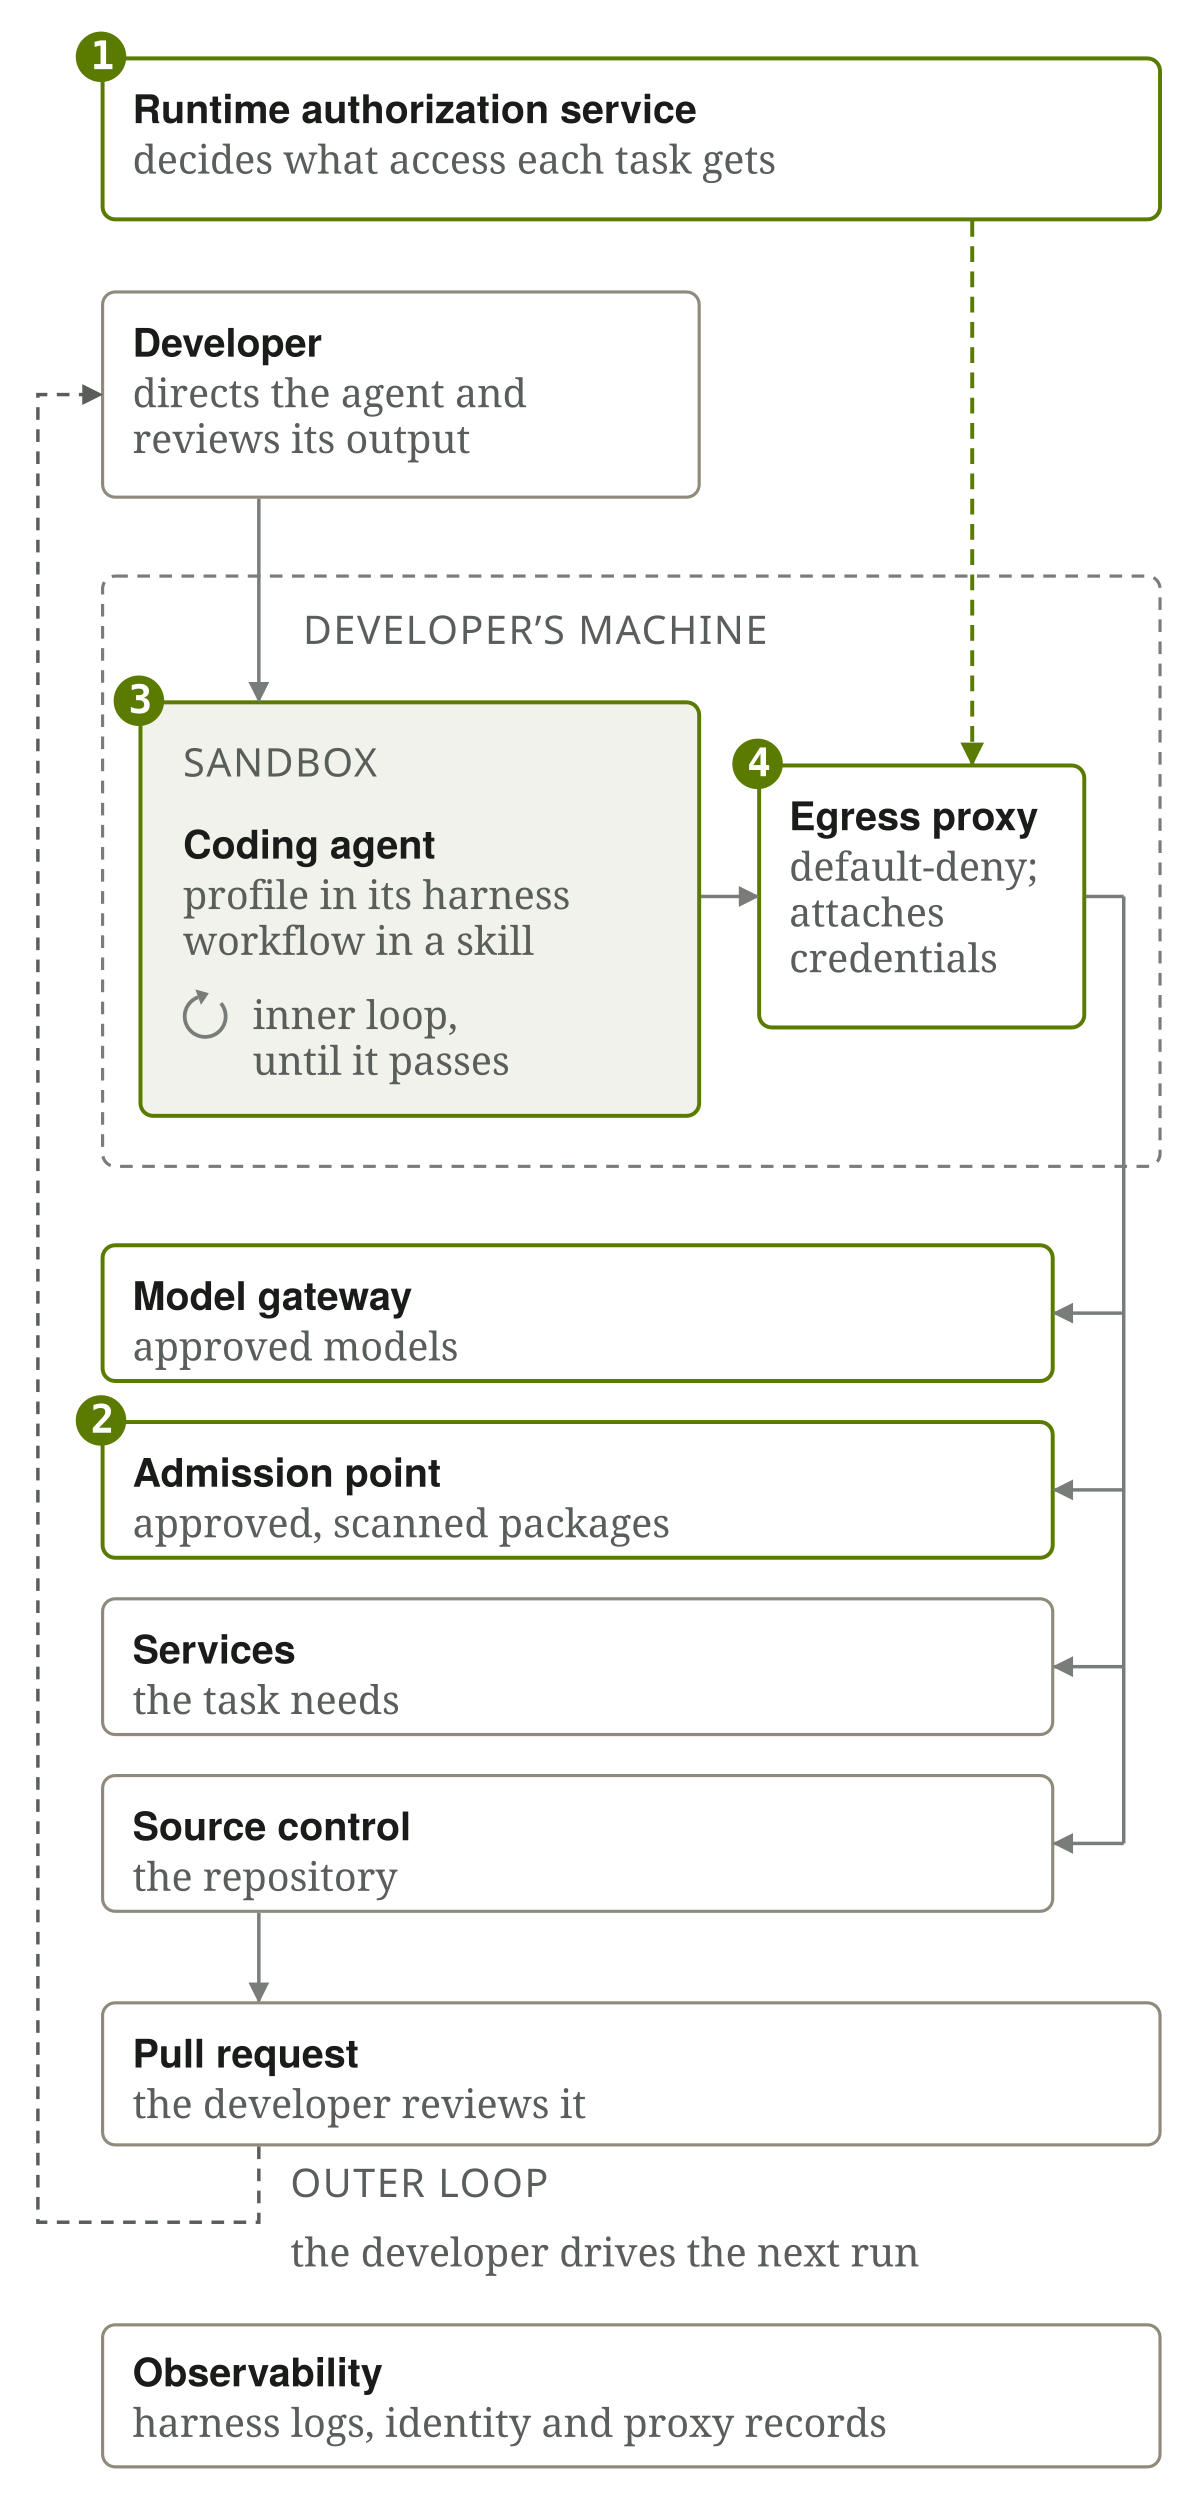
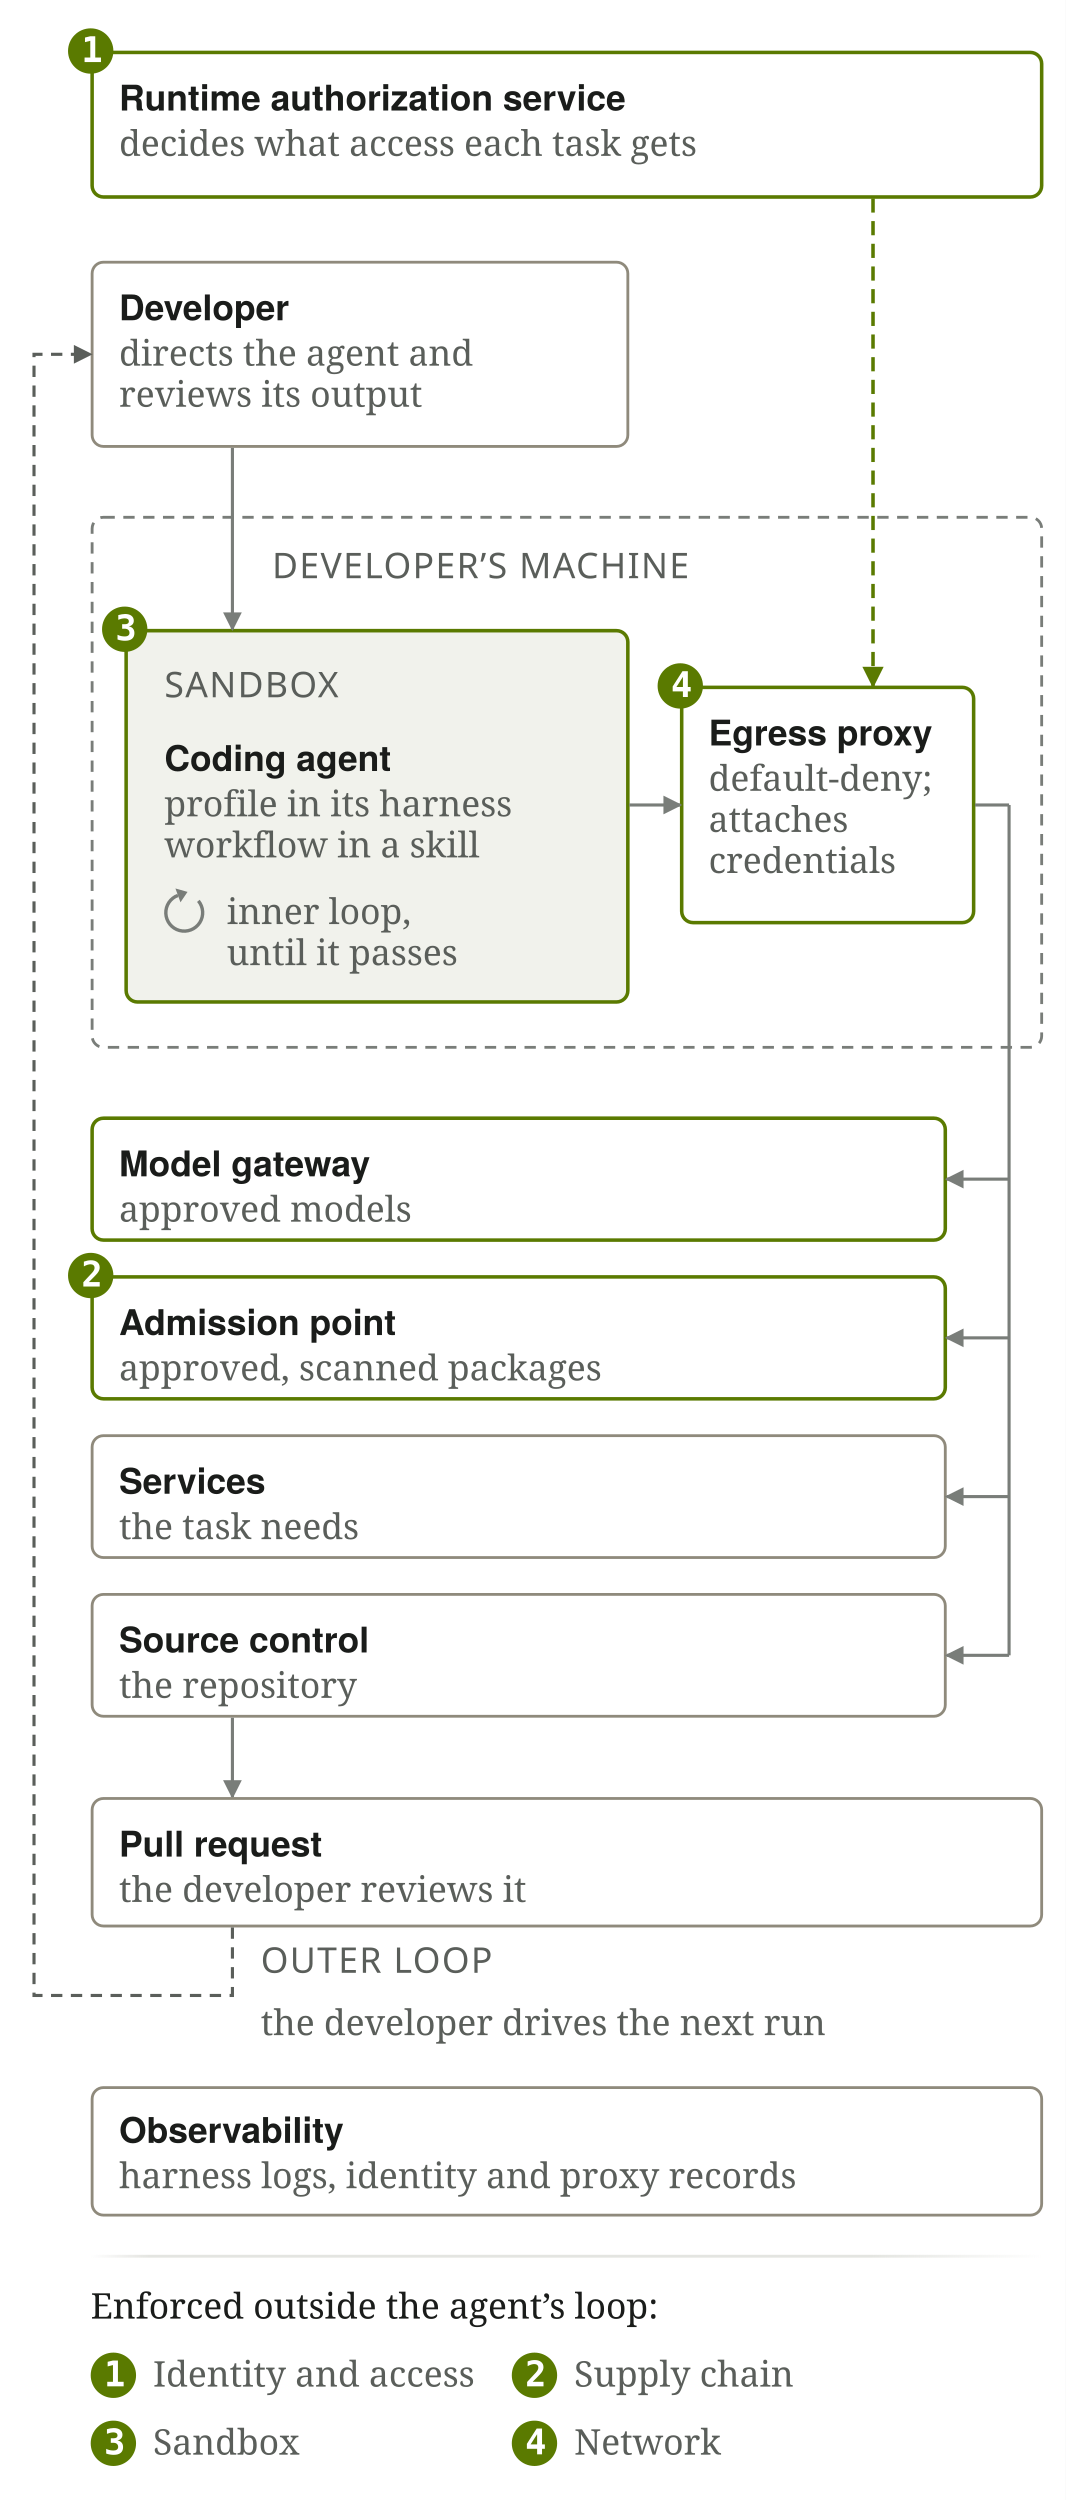
- <svg xmlns="http://www.w3.org/2000/svg" viewBox="0 0 376 792" width="376" height="792" role="img" aria-labelledby="sf3n-t sf3n-d">
-   <rect width="376" height="792" fill="#FFFFFF" />
+ <svg xmlns="http://www.w3.org/2000/svg" viewBox="0 0 376 882" width="376" height="882" role="img" aria-labelledby="sf3n-t sf3n-d">
+   <rect width="376" height="882" fill="#FFFFFF" />
  <defs>
    <marker id="sf3n-a" viewBox="0 0 10 10" refX="9" refY="5" markerWidth="6" markerHeight="6" orient="auto-start-reverse">
      <path d="M0 0 L10 5 L0 10 z" fill="#797D79" />
    </marker>
    <marker id="sf3n-g" viewBox="0 0 10 10" refX="9" refY="5" markerWidth="6" markerHeight="6" orient="auto-start-reverse">
      <path d="M0 0 L10 5 L0 10 z" fill="#5A7A00" />
    </marker>
    <marker id="sf3n-s" viewBox="0 0 10 10" refX="9" refY="5" markerWidth="6" markerHeight="6" orient="auto-start-reverse">
      <path d="M0 0 L10 5 L0 10 z" fill="#5A5E5A" />
    </marker>
+     <linearGradient id="sf3n-fadeE4E5E124x360" gradientUnits="userSpaceOnUse" x1="24" y1="0" x2="360" y2="0">
+       <stop offset="0" stop-color="#E4E5E1" stop-opacity="0" />
+       <stop offset="0.06" stop-color="#E4E5E1" stop-opacity="1" />
+       <stop offset="0.82" stop-color="#E4E5E1" stop-opacity="1" />
+       <stop offset="1" stop-color="#E4E5E1" stop-opacity="0" />
+     </linearGradient>
  </defs>
  <g transform="translate(8 8)">
    <rect x="24.5" y="10.5" width="335" height="51" rx="4" fill="none" stroke="#5A7A00" stroke-width="1.25" />
    <circle cx="24" cy="10" r="8" fill="#5A7A00" />
    <text x="20.7" y="13.9" font-family="'IBM Plex Mono',ui-monospace,'SF Mono',Menlo,Consolas,monospace" font-size="12.5" fill="#FFFFFF" font-weight="600">1</text>
    <text x="34" y="31" font-family="Figtree,'Avenir Next','Helvetica Neue',sans-serif" font-size="12.5" fill="#1A1C1A" font-weight="600">Runtime authorization service</text>
    <text x="34" y="47.0" font-family="'IBM Plex Serif',Charter,Georgia,serif" font-size="12.5" fill="#5A5E5A" font-weight="400">decides what access each task gets</text>
    <rect x="24.5" y="84.5" width="189" height="65" rx="4" fill="none" stroke="#8F8A7C" stroke-width="1" />
    <text x="34" y="105" font-family="Figtree,'Avenir Next','Helvetica Neue',sans-serif" font-size="12.5" fill="#1A1C1A" font-weight="600">Developer</text>
    <text x="34" y="121.0" font-family="'IBM Plex Serif',Charter,Georgia,serif" font-size="12.5" fill="#5A5E5A" font-weight="400">directs the agent and</text>
    <text x="34" y="135.5" font-family="'IBM Plex Serif',Charter,Georgia,serif" font-size="12.5" fill="#5A5E5A" font-weight="400">reviews its output</text>
    <text x="88" y="196" font-family="'Chakra Petch','Avenir Next',sans-serif" font-size="12.5" fill="#5A5E5A" font-weight="500" letter-spacing="0.04em">DEVELOPER’S MACHINE</text>
    <rect x="36.5" y="214.5" width="177" height="131" rx="4" fill="#F1F2EC" stroke="#5A7A00" stroke-width="1.25" />
    <circle cx="36" cy="214" r="8" fill="#5A7A00" />
    <text x="32.7" y="217.9" font-family="'IBM Plex Mono',ui-monospace,'SF Mono',Menlo,Consolas,monospace" font-size="12.5" fill="#FFFFFF" font-weight="600">3</text>
    <text x="50" y="238" font-family="'Chakra Petch','Avenir Next',sans-serif" font-size="12.5" fill="#5A5E5A" font-weight="500" letter-spacing="0.04em">SANDBOX</text>
    <text x="50" y="264" font-family="Figtree,'Avenir Next','Helvetica Neue',sans-serif" font-size="12.5" fill="#1A1C1A" font-weight="600">Coding agent</text>
    <text x="50" y="280.0" font-family="'IBM Plex Serif',Charter,Georgia,serif" font-size="12.5" fill="#5A5E5A" font-weight="400">profile in its harness</text>
    <text x="50" y="294.5" font-family="'IBM Plex Serif',Charter,Georgia,serif" font-size="12.5" fill="#5A5E5A" font-weight="400">workflow in a skill</text>
    <path d="M61.98 309.82 A6.5 6.5 0 1 1 54.78 307.89" fill="none" stroke="#797D79" stroke-width="1.2" />
    <path d="M58.16 306.66 L55.67 310.34 L53.89 305.45 z" fill="#797D79" />
    <text x="72" y="318" font-family="'IBM Plex Serif',Charter,Georgia,serif" font-size="12.5" fill="#5A5E5A" font-weight="400">inner loop,</text>
    <text x="72" y="332.5" font-family="'IBM Plex Serif',Charter,Georgia,serif" font-size="12.5" fill="#5A5E5A" font-weight="400">until it passes</text>
    <path d="M74 150 L74 214" fill="none" stroke="#797D79" stroke-width="1.1" marker-end="url(#sf3n-a)" />
    <rect x="24.5" y="174.5" width="335" height="187" rx="4" fill="none" stroke="#797D79" stroke-width="1" stroke-dasharray="4 3" />
    <rect x="232.5" y="234.5" width="103" height="83" rx="4" fill="none" stroke="#5A7A00" stroke-width="1.25" />
    <circle cx="232" cy="234" r="8" fill="#5A7A00" />
    <text x="228.7" y="237.9" font-family="'IBM Plex Mono',ui-monospace,'SF Mono',Menlo,Consolas,monospace" font-size="12.5" fill="#FFFFFF" font-weight="600">4</text>
    <text x="242" y="255" font-family="Figtree,'Avenir Next','Helvetica Neue',sans-serif" font-size="12.5" fill="#1A1C1A" font-weight="600">Egress proxy</text>
    <text x="242" y="271.0" font-family="'IBM Plex Serif',Charter,Georgia,serif" font-size="12.5" fill="#5A5E5A" font-weight="400">default-deny;</text>
    <text x="242" y="285.5" font-family="'IBM Plex Serif',Charter,Georgia,serif" font-size="12.5" fill="#5A5E5A" font-weight="400">attaches</text>
    <text x="242" y="300.0" font-family="'IBM Plex Serif',Charter,Georgia,serif" font-size="12.5" fill="#5A5E5A" font-weight="400">credentials</text>
    <path d="M214 276 L232 276" fill="none" stroke="#797D79" stroke-width="1.1" marker-end="url(#sf3n-a)" />
    <path d="M300 62 L300 234" fill="none" stroke="#5A7A00" stroke-width="1.25" stroke-dasharray="5 3" marker-end="url(#sf3n-g)" />
    <rect x="24.5" y="386.5" width="301" height="43" rx="4" fill="none" stroke="#5A7A00" stroke-width="1.25" />
    <text x="34" y="407" font-family="Figtree,'Avenir Next','Helvetica Neue',sans-serif" font-size="12.5" fill="#1A1C1A" font-weight="600">Model gateway</text>
    <text x="34" y="423.0" font-family="'IBM Plex Serif',Charter,Georgia,serif" font-size="12.5" fill="#5A5E5A" font-weight="400">approved models</text>
    <rect x="24.5" y="442.5" width="301" height="43" rx="4" fill="none" stroke="#5A7A00" stroke-width="1.25" />
    <circle cx="24" cy="442" r="8" fill="#5A7A00" />
    <text x="20.7" y="445.9" font-family="'IBM Plex Mono',ui-monospace,'SF Mono',Menlo,Consolas,monospace" font-size="12.5" fill="#FFFFFF" font-weight="600">2</text>
    <text x="34" y="463" font-family="Figtree,'Avenir Next','Helvetica Neue',sans-serif" font-size="12.5" fill="#1A1C1A" font-weight="600">Admission point</text>
    <text x="34" y="479.0" font-family="'IBM Plex Serif',Charter,Georgia,serif" font-size="12.5" fill="#5A5E5A" font-weight="400">approved, scanned packages</text>
    <rect x="24.5" y="498.5" width="301" height="43" rx="4" fill="none" stroke="#8F8A7C" stroke-width="1" />
    <text x="34" y="519" font-family="Figtree,'Avenir Next','Helvetica Neue',sans-serif" font-size="12.5" fill="#1A1C1A" font-weight="600">Services</text>
    <text x="34" y="535.0" font-family="'IBM Plex Serif',Charter,Georgia,serif" font-size="12.5" fill="#5A5E5A" font-weight="400">the task needs</text>
    <rect x="24.5" y="554.5" width="301" height="43" rx="4" fill="none" stroke="#8F8A7C" stroke-width="1" />
    <text x="34" y="575" font-family="Figtree,'Avenir Next','Helvetica Neue',sans-serif" font-size="12.5" fill="#1A1C1A" font-weight="600">Source control</text>
    <text x="34" y="591.0" font-family="'IBM Plex Serif',Charter,Georgia,serif" font-size="12.5" fill="#5A5E5A" font-weight="400">the repository</text>
    <path d="M336 276 L348 276" fill="none" stroke="#797D79" stroke-width="1.1" />
    <path d="M348 276 L348 576" fill="none" stroke="#797D79" stroke-width="1.1" />
    <path d="M348 408 L326 408" fill="none" stroke="#797D79" stroke-width="1.1" marker-end="url(#sf3n-a)" />
    <path d="M348 464 L326 464" fill="none" stroke="#797D79" stroke-width="1.1" marker-end="url(#sf3n-a)" />
    <path d="M348 520 L326 520" fill="none" stroke="#797D79" stroke-width="1.1" marker-end="url(#sf3n-a)" />
    <path d="M348 576 L326 576" fill="none" stroke="#797D79" stroke-width="1.1" marker-end="url(#sf3n-a)" />
    <path d="M74 598 L74 626" fill="none" stroke="#797D79" stroke-width="1.1" marker-end="url(#sf3n-a)" />
    <rect x="24.5" y="626.5" width="335" height="45" rx="4" fill="none" stroke="#8F8A7C" stroke-width="1" />
    <text x="34" y="647" font-family="Figtree,'Avenir Next','Helvetica Neue',sans-serif" font-size="12.5" fill="#1A1C1A" font-weight="600">Pull request</text>
    <text x="34" y="663.0" font-family="'IBM Plex Serif',Charter,Georgia,serif" font-size="12.5" fill="#5A5E5A" font-weight="400">the developer reviews it</text>
    <path d="M74 672 L74 696 L4 696 L4 117 L24 117" fill="none" stroke="#5A5E5A" stroke-width="1.1" stroke-dasharray="4 3" marker-end="url(#sf3n-s)" />
    <text x="84" y="688" font-family="'Chakra Petch','Avenir Next',sans-serif" font-size="12.5" fill="#5A5E5A" font-weight="500" letter-spacing="0.04em">OUTER LOOP</text>
    <text x="84" y="710" font-family="'IBM Plex Serif',Charter,Georgia,serif" font-size="12.5" fill="#5A5E5A" font-weight="400">the developer drives the next run</text>
    <rect x="24.5" y="728.5" width="335" height="45" rx="4" fill="none" stroke="#8F8A7C" stroke-width="1" />
    <text x="34" y="748" font-family="Figtree,'Avenir Next','Helvetica Neue',sans-serif" font-size="12.5" fill="#1A1C1A" font-weight="600">Observability</text>
    <text x="34" y="764" font-family="'IBM Plex Serif',Charter,Georgia,serif" font-size="12.5" fill="#5A5E5A" font-weight="400">harness logs, identity and proxy records</text>
+     <line x1="24" y1="788" x2="360" y2="788" stroke="url(#sf3n-fadeE4E5E124x360)" stroke-width="1" />
+     <text x="24" y="810" font-family="'IBM Plex Serif',Charter,Georgia,serif" font-size="12.5" fill="#1A1C1A" font-weight="400">Enforced outside the agent’s loop:</text>
+     <circle cx="32" cy="830" r="8" fill="#5A7A00" />
+     <text x="28.7" y="833.9" font-family="'IBM Plex Mono',ui-monospace,'SF Mono',Menlo,Consolas,monospace" font-size="12.5" fill="#FFFFFF" font-weight="600">1</text>
+     <text x="46" y="834" font-family="'IBM Plex Serif',Charter,Georgia,serif" font-size="12.5" fill="#5A5E5A" font-weight="400">Identity and access</text>
+     <circle cx="180.561" cy="830" r="8" fill="#5A7A00" />
+     <text x="177.261" y="833.9" font-family="'IBM Plex Mono',ui-monospace,'SF Mono',Menlo,Consolas,monospace" font-size="12.5" fill="#FFFFFF" font-weight="600">2</text>
+     <text x="194.561" y="834" font-family="'IBM Plex Serif',Charter,Georgia,serif" font-size="12.5" fill="#5A5E5A" font-weight="400">Supply chain</text>
+     <circle cx="32" cy="854" r="8" fill="#5A7A00" />
+     <text x="28.7" y="857.9" font-family="'IBM Plex Mono',ui-monospace,'SF Mono',Menlo,Consolas,monospace" font-size="12.5" fill="#FFFFFF" font-weight="600">3</text>
+     <text x="46" y="858" font-family="'IBM Plex Serif',Charter,Georgia,serif" font-size="12.5" fill="#5A5E5A" font-weight="400">Sandbox</text>
+     <circle cx="180.561" cy="854" r="8" fill="#5A7A00" />
+     <text x="177.261" y="857.9" font-family="'IBM Plex Mono',ui-monospace,'SF Mono',Menlo,Consolas,monospace" font-size="12.5" fill="#FFFFFF" font-weight="600">4</text>
+     <text x="194.561" y="858" font-family="'IBM Plex Serif',Charter,Georgia,serif" font-size="12.5" fill="#5A5E5A" font-weight="400">Network</text>
  </g>
</svg>
